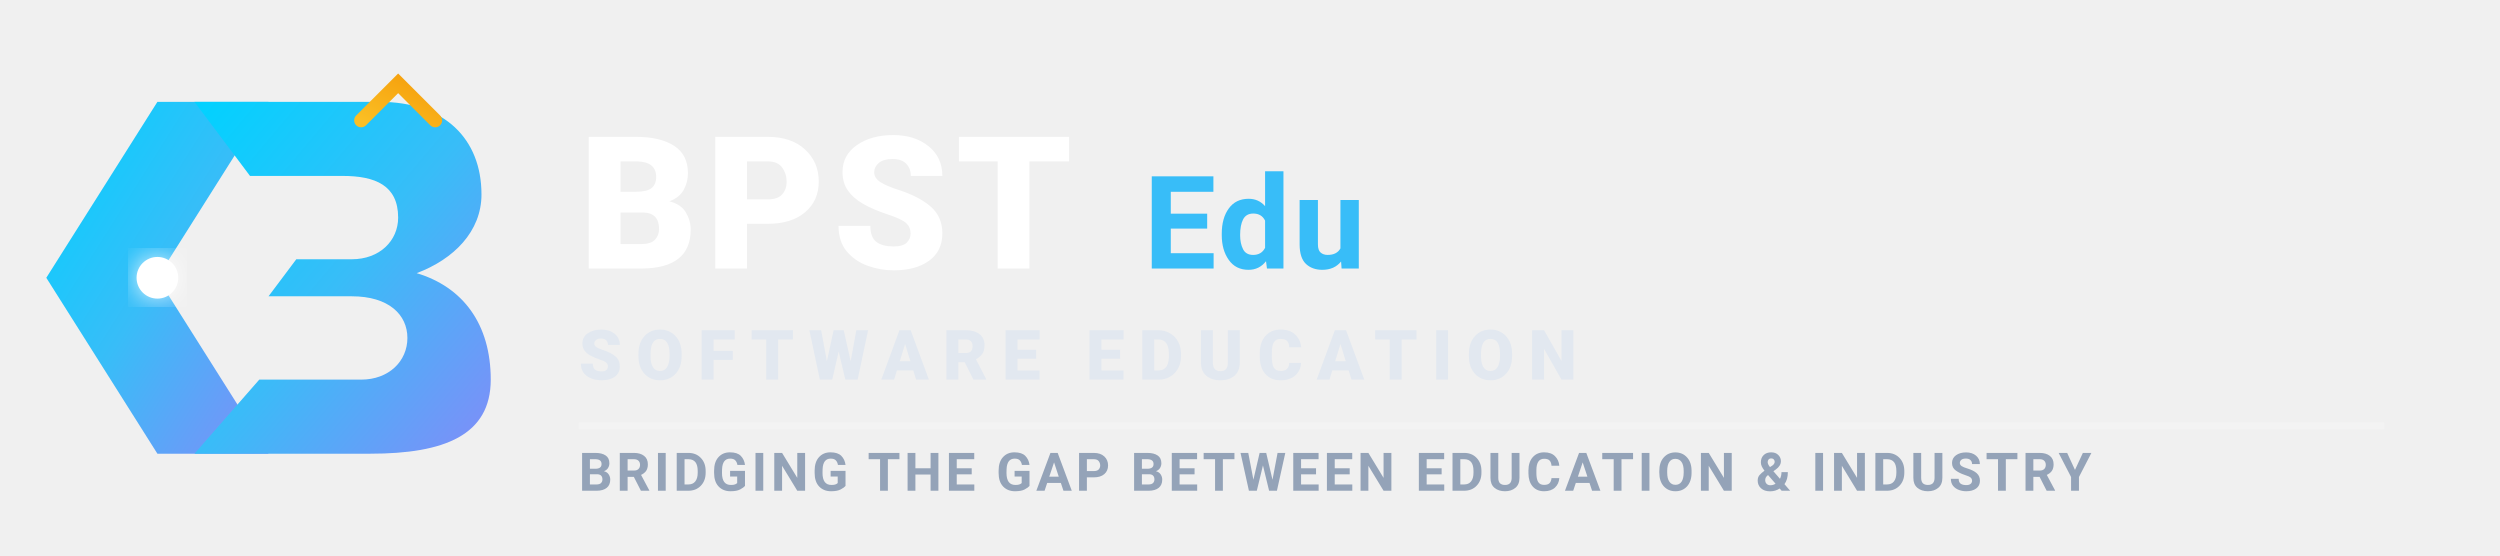
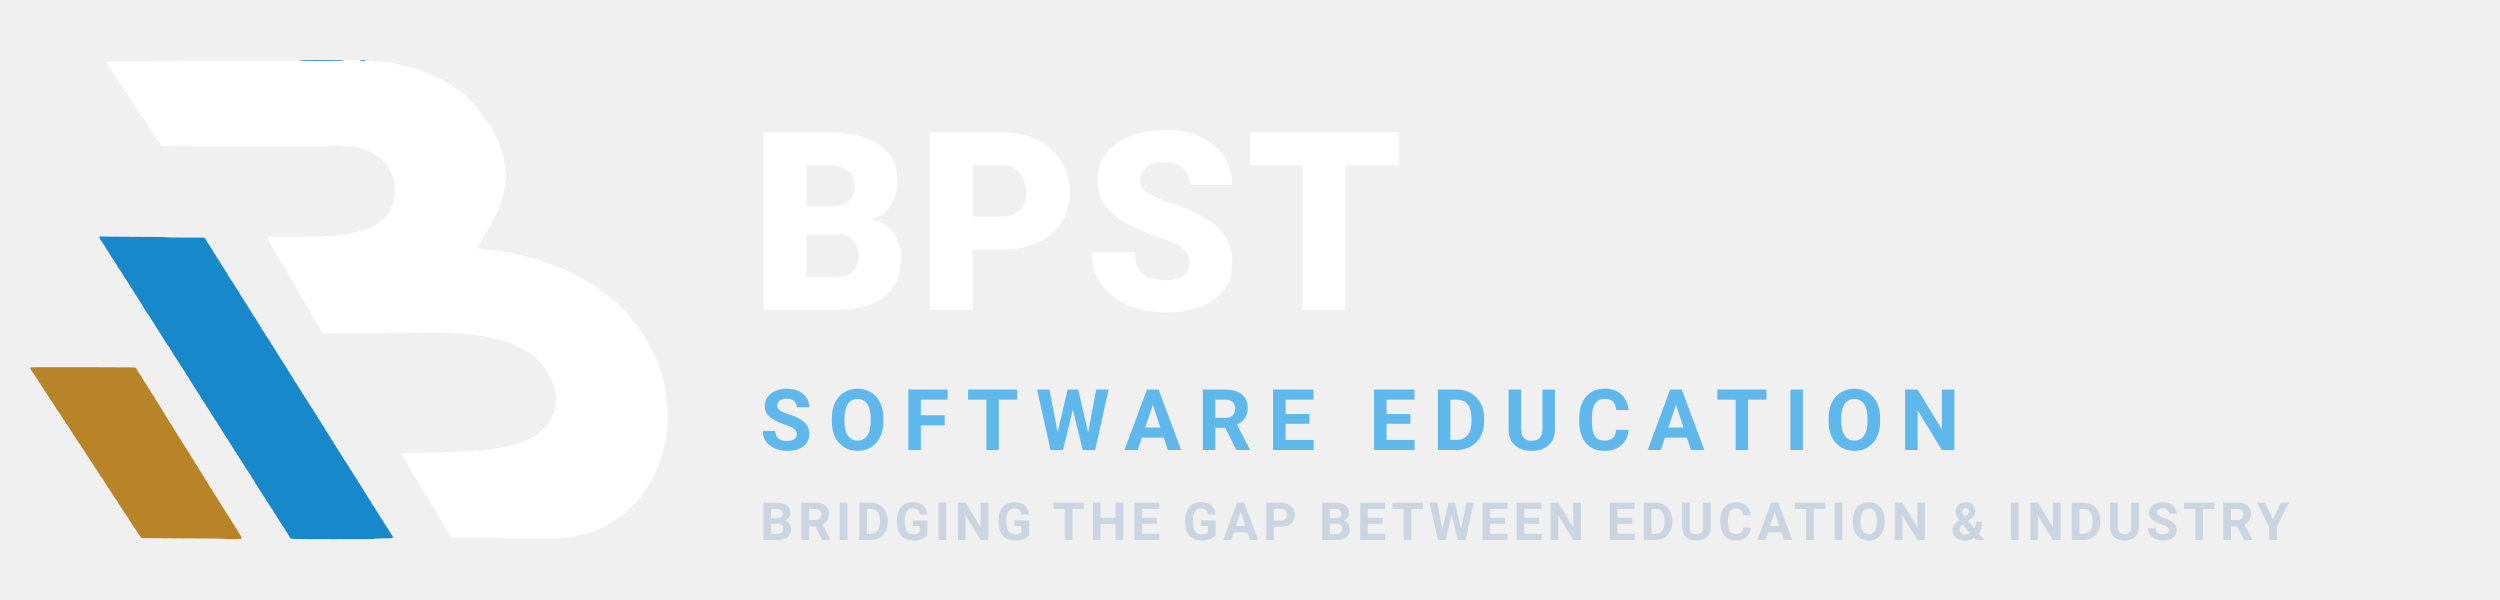
- <svg xmlns="http://www.w3.org/2000/svg" viewBox="0 0 540 120" width="100%" height="100%" aria-label="BPST Software Education Logo (Light)">
-   <defs>
-     <linearGradient id="bpstGradLight" x1="0%" y1="0%" x2="100%" y2="100%">
-       <stop offset="0%" stop-color="#00D2FF" />
-       <stop offset="50%" stop-color="#38BDF8" />
-       <stop offset="100%" stop-color="#818CF8" />
-     </linearGradient>
-     <linearGradient id="accentGradLight" x1="0%" y1="100%" x2="100%" y2="0%">
-       <stop offset="0%" stop-color="#FBBF24" />
-       <stop offset="100%" stop-color="#F59E0B" />
-     </linearGradient>
-     <filter id="subtleGlowLight" x="-20%" y="-20%" width="140%" height="140%">
-       <feGaussianBlur stdDeviation="3" result="blur" />
-       <feComposite in="SourceGraphic" in2="blur" operator="over" />
-     </filter>
-   </defs>
-   <g transform="translate(10, 12)">
-     <path d="M 0,48 L 24,10 L 48,10 L 24,48 L 48,86 L 24,86 Z" fill="url(#bpstGradLight)" />
-     <path d="M 32,10 L 72,10 C 86,10 94,18 94,30 C 94,38 88,44 80,47 C 90,50 96,58 96,70 C 96,82 86,86 70,86 L 32,86 L 46,70 L 68,70 C 74,70 78,66 78,61 C 78,56 74,52 66,52 L 48,52 L 54,44 L 66,44 C 72,44 76,40 76,35 C 76,28 71,26 64,26 L 44,26 Z" fill="url(#bpstGradLight)" />
-     <circle cx="24" cy="48" r="4.5" fill="#FFFFFF" filter="url(#subtleGlowLight)" />
-     <path d="M 68,14 L 76,6 L 84,14" stroke="url(#accentGradLight)" stroke-width="3" stroke-linecap="round" fill="none" />
+ <svg xmlns="http://www.w3.org/2000/svg" viewBox="0 0 500 120" role="img" aria-label="BPST Software Education">
+   <g transform="translate(6 12) scale(0.05333) translate(-87 0)">
+     <g transform="translate(0,1902) scale(1,-1)">
+       <path fill="#ffffff" d="M1264 1901 c-1 -2 -36 -2 -307 -2 -242 0 -305 0 -308 -1 -2 -1 -33 -2 -138 -2 -128 0 -136 -1 -137 -2 -1 -2 -1 -2 0 -4 0 -1 2 -3 3 -4 1 -2 3 -5 4 -6 1 -2 3 -5 4 -7 2 -2 4 -5 5 -7 1 -2 3 -5 5 -7 1 -2 3 -5 4 -6 1 -2 3 -5 4 -7 2 -2 4 -5 5 -7 1 -2 3 -5 5 -7 1 -2 3 -5 4 -6 1 -2 3 -5 4 -7 2 -2 4 -5 5 -7 1 -2 3 -5 5 -7 1 -2 3 -5 4 -6 1 -2 3 -5 4 -7 2 -2 4 -5 5 -7 1 -2 3 -5 5 -7 1 -2 3 -5 4 -6 1 -2 3 -5 4 -7 2 -2 4 -5 5 -7 1 -2 3 -5 5 -7 1 -2 3 -5 4 -6 1 -2 3 -5 4 -7 2 -2 4 -5 5 -7 1 -2 3 -5 5 -7 1 -2 3 -5 4 -6 1 -2 3 -5 4 -7 2 -2 4 -5 5 -7 1 -2 3 -5 5 -7 1 -2 3 -5 4 -6 1 -2 3 -5 4 -7 2 -2 4 -5 5 -7 1 -2 3 -5 5 -7 1 -2 3 -5 4 -6 1 -2 3 -5 4 -7 2 -2 4 -5 5 -7 1 -2 3 -5 5 -7 1 -2 3 -5 4 -6 1 -2 3 -5 4 -7 2 -2 4 -5 5 -7 1 -2 3 -5 5 -7 1 -2 3 -5 4 -6 1 -2 3 -5 4 -7 2 -2 4 -5 5 -7 2 -3 4 -6 5 -7 1 -2 3 -5 5 -7 l3 -3 307 -1 c272 0 307 0 310 1 4 3 53 3 57 1 2 -2 7 -2 21 -2 14 0 19 0 21 -1 1 -1 5 -2 8 -2 2 0 6 -1 7 -1 1 -1 4 -2 6 -2 2 0 5 -1 6 -1 1 -1 4 -2 6 -2 1 0 4 -1 6 -1 5 -2 10 -4 14 -5 5 -1 28 -14 31 -16 1 -2 4 -4 6 -5 2 -1 5 -3 6 -4 1 -2 4 -4 6 -5 4 -2 15 -13 15 -15 0 -1 3 -4 6 -7 3 -4 6 -8 8 -10 3 -6 13 -25 13 -26 0 -1 1 -5 3 -8 4 -10 5 -13 6 -19 0 -4 1 -7 2 -9 2 -3 1 -47 0 -50 -1 -1 -2 -5 -2 -7 0 -3 -1 -6 -1 -8 -2 -5 -4 -10 -5 -13 0 -2 -2 -6 -3 -9 -2 -3 -3 -6 -3 -7 0 -1 -1 -4 -7 -14 -2 -2 -4 -5 -7 -8 -2 -3 -4 -6 -4 -6 0 -2 -14 -16 -18 -18 -2 -1 -5 -3 -6 -4 -1 -2 -4 -4 -6 -5 -4 -2 -9 -6 -13 -9 -3 -2 -11 -6 -12 -6 -1 0 -6 -2 -10 -4 -5 -2 -10 -5 -11 -5 -4 -1 -9 -3 -14 -5 -2 0 -5 -1 -6 -1 -2 0 -5 -1 -6 -1 -1 -1 -4 -2 -6 -2 -2 0 -5 -1 -6 -1 -1 -1 -4 -2 -6 -2 -2 0 -5 -1 -6 -1 -1 -1 -5 -2 -7 -2 -3 0 -7 -1 -8 -1 -2 -1 -6 -2 -10 -2 -5 0 -9 -1 -11 -1 -2 -1 -6 -2 -13 -2 -8 0 -12 -1 -14 -1 -2 -2 -7 -2 -19 -2 -13 0 -18 0 -20 -1 -2 -2 -19 -2 -109 -2 -95 0 -106 0 -107 -2 -1 -1 -1 -3 4 -13 4 -6 7 -13 8 -14 4 -6 7 -10 12 -19 3 -5 5 -10 6 -11 1 0 3 -5 6 -10 3 -5 5 -10 6 -10 1 -1 3 -4 5 -8 1 -4 3 -7 4 -8 1 0 3 -5 6 -10 3 -5 5 -10 6 -10 1 -1 3 -4 5 -8 1 -4 3 -7 4 -8 1 0 3 -5 6 -10 3 -5 5 -10 6 -11 1 0 3 -5 6 -10 3 -5 5 -10 6 -10 1 -1 3 -4 5 -8 1 -4 3 -7 4 -7 1 -1 3 -4 5 -8 1 -4 3 -7 4 -8 1 0 3 -5 6 -10 3 -5 5 -10 6 -11 1 0 3 -5 6 -10 3 -5 5 -10 6 -11 1 0 3 -5 6 -10 5 -9 8 -13 12 -19 1 -1 4 -7 6 -12 3 -5 5 -9 6 -10 1 0 3 -5 6 -10 3 -5 5 -10 6 -10 1 -1 3 -4 5 -8 1 -4 3 -7 4 -8 1 0 4 -6 7 -13 4 -7 8 -14 9 -15 l3 -2 114 -1 c99 0 113 0 116 1 4 3 254 3 258 1 2 -2 7 -2 23 -2 15 0 20 0 22 -1 2 -1 6 -2 12 -2 6 0 10 -1 12 -1 2 -1 6 -2 12 -2 6 0 10 -1 12 -1 2 -1 6 -2 11 -2 4 0 8 -1 10 -1 1 -1 5 -2 9 -2 4 0 8 -1 9 -1 1 -1 4 -2 6 -2 2 0 5 -1 6 -1 1 -1 5 -2 7 -2 3 0 6 -1 8 -1 7 -3 11 -4 17 -5 3 0 7 -1 9 -2 2 -1 5 -2 7 -2 2 -1 5 -2 7 -3 2 -1 5 -2 7 -2 5 -1 9 -3 16 -6 3 -2 7 -3 8 -3 1 0 35 -17 35 -18 1 -1 4 -2 7 -4 4 -2 8 -4 9 -5 4 -3 9 -7 13 -9 4 -2 42 -40 42 -42 0 0 2 -3 4 -6 3 -3 5 -6 7 -8 4 -7 6 -10 7 -12 2 -2 17 -32 18 -35 0 -2 1 -5 2 -7 1 -2 2 -5 3 -7 0 -2 1 -5 2 -7 1 -2 2 -6 2 -8 0 -2 1 -5 2 -7 0 -1 1 -6 1 -11 0 -6 1 -10 2 -12 0 -1 1 -5 1 -7 0 -3 -1 -7 -1 -8 -1 -2 -2 -6 -2 -10 0 -5 -1 -9 -1 -11 -1 -1 -2 -4 -2 -6 0 -1 -1 -4 -1 -6 -2 -5 -4 -10 -5 -13 -1 -4 -13 -27 -16 -33 -2 -2 -5 -6 -8 -9 -2 -3 -5 -7 -6 -9 -1 -2 -3 -4 -5 -5 -2 0 -8 -6 -14 -11 -10 -10 -13 -12 -23 -17 -4 -2 -7 -4 -8 -5 0 -1 -22 -12 -24 -12 0 0 -4 -1 -7 -3 -3 -2 -7 -3 -7 -3 -1 0 -3 -1 -5 -1 -6 -3 -10 -4 -15 -5 -5 -1 -9 -2 -15 -5 -2 0 -5 -1 -6 -1 -2 0 -5 -1 -6 -1 -1 -1 -5 -2 -7 -2 -3 0 -7 -1 -8 -1 -1 -1 -5 -2 -9 -2 -4 0 -8 -1 -9 -1 -1 -1 -5 -2 -9 -2 -4 0 -8 -1 -9 -1 -1 -1 -5 -2 -9 -2 -4 0 -8 -1 -9 -1 -2 -1 -6 -2 -12 -2 -6 0 -10 -1 -12 -1 -2 -2 -7 -2 -18 -2 -11 0 -16 0 -18 -1 -2 -2 -7 -2 -22 -2 -16 0 -21 0 -23 -2 -2 -1 -9 -1 -34 -1 -26 0 -33 0 -35 -1 -2 -2 -13 -2 -67 -2 -55 0 -66 0 -68 -1 -2 -1 -6 -2 -13 -2 -11 0 -13 -1 -13 -4 0 -1 1 -2 2 -3 0 -1 3 -4 5 -8 1 -4 3 -7 4 -7 1 -1 3 -4 4 -8 2 -4 4 -7 5 -7 1 -1 3 -4 5 -8 1 -4 3 -7 4 -7 1 -1 3 -4 5 -8 1 -4 3 -7 4 -8 1 0 3 -3 5 -7 1 -4 3 -7 4 -8 1 0 3 -3 5 -7 1 -4 3 -7 4 -8 1 0 3 -3 5 -7 1 -4 3 -7 4 -8 1 0 3 -3 5 -7 1 -4 3 -7 4 -8 1 0 3 -3 5 -7 1 -4 3 -7 4 -7 1 -1 3 -4 4 -8 2 -4 4 -7 5 -7 1 -1 3 -4 5 -8 3 -6 6 -11 10 -16 1 -1 4 -7 6 -12 3 -5 5 -9 6 -9 1 -1 3 -4 5 -8 3 -6 6 -11 10 -16 1 -1 4 -7 6 -12 3 -5 5 -9 6 -9 1 -1 3 -4 5 -8 3 -6 6 -11 10 -16 1 -1 4 -7 6 -12 3 -5 5 -9 6 -9 1 -1 3 -4 5 -8 3 -7 7 -13 9 -14 1 -1 43 -1 95 -1 78 0 93 0 95 -1 2 -2 20 -2 119 -2 98 0 116 0 118 2 2 0 6 1 12 1 6 0 10 1 12 2 1 0 5 1 8 1 2 0 6 1 7 2 1 0 4 1 6 1 2 0 5 1 6 2 1 0 4 1 6 1 2 0 4 1 5 1 2 1 5 2 7 2 2 0 6 1 8 2 2 1 5 2 7 2 2 1 5 2 7 3 2 1 5 2 7 2 5 1 9 3 16 6 3 2 7 3 8 3 1 0 41 20 41 21 1 1 4 3 8 5 4 1 7 3 7 4 1 1 4 2 7 4 4 2 8 5 11 7 2 2 4 4 5 4 0 0 3 2 6 4 3 3 6 5 6 5 1 0 4 3 7 6 4 3 7 6 8 6 2 0 43 41 45 45 1 1 4 5 7 8 3 3 5 6 5 7 0 0 2 3 5 6 2 3 4 5 4 6 0 1 2 3 4 6 6 6 8 10 12 18 2 4 4 7 5 8 1 0 4 6 8 13 3 7 6 13 7 13 1 1 6 11 6 12 0 1 3 7 6 13 3 6 6 13 6 15 1 4 3 9 6 16 3 7 5 12 6 17 0 1 1 4 2 5 0 1 1 3 1 5 0 2 1 4 1 5 1 2 2 5 2 7 1 4 2 8 5 15 0 2 1 5 1 8 0 2 1 6 2 7 0 1 1 4 1 6 0 2 1 5 2 6 0 2 1 6 1 12 0 6 1 10 2 12 0 2 1 6 1 14 0 7 1 11 2 13 1 2 1 10 1 44 0 33 0 41 -1 43 -1 2 -2 6 -2 14 0 7 -1 11 -1 13 -1 2 -2 6 -2 12 0 6 -1 10 -1 12 -1 1 -2 5 -2 8 0 2 -1 6 -1 7 -1 1 -2 4 -2 6 0 2 -1 5 -1 6 -1 1 -2 4 -2 6 0 2 -1 5 -1 6 -1 1 -2 4 -2 6 0 2 -1 4 -1 5 -1 2 -2 5 -2 7 0 2 -1 6 -2 8 -1 2 -2 5 -2 7 -1 2 -2 5 -3 7 -1 2 -2 5 -2 7 -1 5 -3 9 -6 16 -2 3 -3 7 -3 8 0 0 -2 5 -4 10 -3 5 -5 10 -5 10 0 2 -20 42 -21 42 -1 1 -3 6 -6 11 -3 5 -5 10 -6 10 -1 1 -2 4 -4 7 -2 4 -5 8 -7 11 -2 2 -4 5 -5 7 -1 1 -3 5 -5 7 -2 2 -4 6 -5 7 -1 2 -3 5 -6 8 -2 3 -4 6 -4 6 0 1 -3 4 -6 8 -3 3 -6 6 -6 7 0 1 -3 4 -7 8 -4 4 -7 9 -8 11 -2 3 -52 53 -54 53 -1 0 -5 4 -10 9 -6 5 -10 9 -11 9 -1 0 -4 3 -7 6 -4 3 -7 6 -8 6 0 0 -3 2 -6 4 -3 3 -6 5 -8 7 -8 4 -10 6 -13 9 -2 1 -6 4 -9 6 -6 3 -11 6 -16 10 -1 1 -5 3 -8 5 -6 3 -11 6 -16 10 -1 1 -8 4 -14 7 -6 4 -13 7 -14 9 -2 1 -4 2 -5 2 -3 0 -16 7 -19 10 -2 1 -4 2 -5 2 -1 0 -8 3 -16 7 -8 4 -16 8 -17 8 -5 1 -10 3 -17 6 -3 2 -7 3 -7 3 -1 0 -5 1 -8 3 -7 3 -11 5 -16 6 -2 0 -5 1 -7 2 -2 1 -5 2 -7 3 -2 0 -5 1 -7 2 -2 1 -5 2 -6 2 -4 1 -10 3 -14 5 -2 0 -4 1 -6 1 -2 0 -4 1 -6 1 -6 3 -10 4 -15 5 -5 1 -9 2 -15 5 -2 0 -5 1 -8 1 -2 0 -6 1 -7 2 -1 0 -4 1 -6 1 -2 0 -5 1 -6 2 -1 0 -4 1 -6 1 -2 0 -5 1 -6 2 -1 0 -5 1 -7 1 -3 0 -7 1 -8 2 -1 0 -5 1 -7 1 -3 0 -7 1 -8 2 -1 0 -5 1 -9 1 -4 0 -8 1 -9 2 -1 0 -5 1 -9 1 -4 0 -8 1 -9 2 -1 0 -5 1 -9 1 -4 0 -8 1 -9 2 -2 0 -6 1 -12 1 -6 0 -10 1 -12 2 -2 1 -6 1 -16 1 -15 0 -17 1 -17 6 0 3 4 12 6 14 1 0 3 5 6 10 5 9 8 13 12 19 1 1 4 7 6 12 3 5 5 9 6 9 1 1 3 4 5 8 1 4 3 7 4 8 1 0 5 7 9 16 4 9 8 16 9 16 1 1 6 11 6 12 0 1 3 7 6 13 3 6 6 13 6 15 0 1 1 4 2 6 1 2 2 5 3 7 0 2 1 5 2 7 1 2 2 5 2 7 1 3 3 9 5 13 0 2 1 5 1 6 0 2 1 5 2 6 0 2 1 6 1 11 0 4 1 8 2 10 1 2 1 6 1 15 0 9 0 13 2 15 0 2 1 6 1 12 0 6 -1 10 -1 12 -2 2 -2 6 -2 15 0 9 0 13 -1 15 -1 2 -2 6 -2 11 0 4 -1 8 -1 10 -1 1 -2 4 -2 6 0 1 -1 4 -1 6 -2 4 -4 10 -5 14 -1 3 -3 9 -5 13 0 2 -1 4 -1 6 0 2 -2 7 -4 12 -3 5 -5 10 -5 10 0 2 -22 46 -24 49 -4 5 -7 10 -10 16 -2 3 -4 6 -5 7 -1 2 -3 5 -7 12 -2 2 -4 5 -7 8 -2 3 -4 5 -4 6 0 1 -2 3 -4 6 -3 3 -5 6 -5 6 0 1 -2 3 -4 5 -2 3 -4 6 -5 8 -2 3 -55 56 -57 56 0 0 -4 3 -7 6 -4 3 -7 6 -8 6 0 0 -3 2 -6 4 -3 3 -6 5 -8 6 -1 1 -5 3 -7 5 -2 2 -6 4 -7 5 -2 1 -4 2 -6 4 -1 1 -5 3 -9 5 -3 2 -6 3 -7 4 0 1 -52 27 -54 27 0 0 -4 1 -7 3 -3 2 -7 3 -8 3 0 0 -3 1 -6 3 -3 1 -7 3 -8 3 -2 0 -5 1 -7 2 -2 1 -5 2 -7 3 -2 0 -5 1 -7 2 -2 1 -5 2 -6 2 -4 1 -10 3 -14 5 -2 0 -5 1 -6 1 -2 0 -5 1 -6 2 -1 0 -4 1 -6 1 -2 0 -5 1 -6 2 -1 0 -5 1 -7 1 -3 0 -7 1 -8 2 -1 0 -4 1 -6 1 -2 0 -5 1 -6 2 -1 0 -5 1 -7 1 -3 0 -7 1 -8 2 -1 0 -5 1 -9 1 -4 0 -8 1 -9 2 -2 0 -6 1 -13 1 -8 0 -12 1 -14 2 -2 1 -6 1 -15 1 -8 0 -13 0 -15 2 -3 1 -9 1 -29 1 -21 0 -25 0 -26 2 -1 1 -6 1 -30 1 -25 0 -30 0 -31 -1z" />
+       <path fill="#1788ca" d="M1100 1901 c1 -2 11 -2 82 -2 71 0 81 0 82 2 1 1 -8 1 -82 1 -74 0 -83 0 -82 -1z M1325 1901 c1 -2 3 -2 10 -2 7 0 9 0 10 2 1 1 0 1 -10 1 -10 0 -11 0 -10 -1z M350 1240 c-3 -1 -4 -5 -1 -9 1 -2 4 -5 5 -7 1 -2 3 -5 5 -7 1 -2 3 -5 4 -6 1 -2 3 -5 4 -7 2 -2 4 -6 6 -9 2 -4 4 -8 5 -9 4 -5 7 -10 10 -16 2 -4 4 -7 5 -7 1 -1 2 -3 3 -5 1 -2 3 -5 5 -7 1 -2 3 -5 4 -6 1 -2 3 -5 4 -7 2 -2 5 -6 6 -10 2 -4 5 -8 7 -10 1 -2 3 -5 4 -6 1 -2 3 -5 4 -7 2 -2 5 -6 7 -10 1 -4 4 -8 6 -10 1 -2 3 -5 4 -6 1 -2 3 -5 4 -7 2 -2 5 -6 7 -10 1 -4 4 -8 6 -10 1 -2 3 -5 4 -6 1 -2 3 -5 4 -7 2 -2 5 -6 6 -10 4 -6 7 -11 11 -16 1 -1 3 -5 5 -8 2 -4 4 -8 6 -10 1 -2 3 -5 4 -6 1 -2 3 -5 4 -7 2 -2 5 -6 6 -10 2 -4 5 -8 7 -10 1 -2 3 -5 4 -6 1 -2 3 -5 4 -7 2 -2 4 -5 5 -7 1 -2 2 -4 3 -5 1 0 3 -3 5 -7 3 -6 6 -11 10 -16 1 -1 3 -5 5 -8 2 -4 4 -8 6 -10 1 -2 3 -5 4 -6 1 -2 3 -5 4 -7 2 -2 4 -5 5 -7 1 -2 2 -4 3 -5 1 0 2 -3 4 -6 2 -4 4 -8 5 -9 4 -5 7 -10 10 -16 2 -4 5 -8 7 -9 1 -1 4 -6 6 -9 1 -4 3 -7 4 -7 1 -1 3 -4 5 -8 1 -3 4 -8 6 -10 1 -2 3 -5 4 -6 1 -2 3 -5 4 -7 2 -2 4 -5 5 -7 1 -2 2 -4 3 -5 1 0 3 -3 5 -7 1 -3 4 -8 6 -10 1 -2 3 -5 4 -6 1 -2 3 -5 4 -7 2 -2 5 -6 7 -10 3 -6 6 -11 10 -16 1 -1 3 -5 5 -8 2 -4 4 -8 6 -10 1 -2 3 -5 4 -6 1 -2 3 -5 4 -7 2 -2 5 -6 7 -10 1 -4 4 -8 6 -10 1 -2 3 -5 4 -6 1 -2 3 -5 4 -7 2 -2 5 -6 7 -10 1 -4 4 -8 6 -10 1 -2 3 -5 4 -6 1 -2 3 -5 4 -7 2 -2 5 -6 7 -10 1 -4 4 -8 6 -10 1 -2 3 -5 4 -6 1 -2 3 -5 4 -7 2 -2 5 -6 7 -10 1 -4 4 -8 6 -10 1 -2 3 -5 4 -6 1 -2 3 -5 4 -7 2 -2 5 -6 7 -10 3 -6 6 -11 10 -16 1 -1 3 -5 5 -8 2 -4 4 -8 6 -10 1 -2 3 -5 4 -6 1 -2 3 -5 4 -7 2 -2 4 -5 5 -7 1 -2 2 -4 3 -5 1 0 3 -3 5 -7 3 -6 6 -11 10 -16 1 -1 3 -5 5 -9 2 -3 3 -6 4 -6 1 -1 2 -3 3 -5 1 -2 3 -5 5 -7 1 -2 3 -5 4 -6 1 -2 3 -5 4 -7 2 -2 5 -6 6 -10 4 -6 7 -11 11 -16 1 -1 3 -5 5 -8 2 -4 4 -8 6 -10 1 -2 3 -5 4 -6 1 -2 3 -5 4 -7 2 -2 4 -5 5 -7 1 -2 2 -4 3 -5 1 0 3 -3 5 -7 3 -6 6 -11 10 -16 1 -1 3 -5 5 -8 3 -6 6 -11 10 -16 1 -1 3 -5 5 -8 2 -4 4 -8 6 -10 1 -2 3 -5 4 -6 1 -2 3 -5 4 -7 2 -2 4 -5 5 -7 1 -2 2 -4 3 -5 1 0 3 -3 5 -7 1 -3 4 -8 6 -10 1 -2 3 -5 4 -6 1 -2 3 -5 4 -7 2 -2 4 -5 5 -7 1 -2 2 -4 3 -5 1 0 3 -3 5 -7 3 -6 6 -11 10 -16 1 -1 3 -5 5 -8 2 -4 4 -8 6 -10 1 -2 3 -5 4 -6 1 -2 3 -5 4 -7 2 -2 4 -5 5 -7 1 -2 2 -4 3 -5 1 0 3 -3 5 -7 3 -6 6 -11 10 -16 1 -1 3 -5 5 -8 3 -6 5 -9 9 -15 2 -2 3 -3 156 -3 122 0 155 0 156 1 2 1 12 2 36 2 31 0 34 1 35 2 2 2 0 7 -4 12 -4 5 -7 10 -10 16 -2 4 -5 8 -7 10 -1 2 -3 5 -4 7 -1 1 -3 4 -4 6 -2 2 -5 7 -6 10 -2 4 -4 7 -5 8 -1 0 -3 3 -5 7 -1 3 -4 8 -6 10 -1 2 -3 5 -4 7 -1 1 -3 4 -4 6 -2 2 -5 6 -6 10 -4 6 -7 11 -11 16 -1 1 -3 5 -5 9 -3 5 -6 10 -10 15 -1 1 -3 5 -5 9 -3 5 -6 10 -10 15 -1 1 -3 5 -5 9 -2 3 -4 7 -6 9 -1 2 -3 5 -4 7 -1 1 -3 4 -4 6 -2 2 -5 6 -6 10 -2 4 -5 8 -7 10 -1 2 -3 5 -4 7 -1 1 -3 4 -4 6 -2 2 -5 7 -6 10 -2 4 -4 7 -5 7 -1 1 -3 4 -5 8 -1 3 -4 8 -6 10 -1 2 -3 5 -4 7 -1 1 -3 4 -4 6 -2 2 -4 5 -5 7 -1 2 -2 4 -3 5 -1 0 -3 3 -5 7 -3 6 -6 11 -10 16 -1 1 -3 5 -5 9 -2 3 -4 7 -6 9 -1 2 -3 5 -4 7 -1 1 -3 4 -4 6 -2 2 -5 7 -6 10 -2 4 -4 7 -5 7 -1 1 -3 4 -5 8 -1 3 -4 8 -6 10 -1 2 -3 5 -4 7 -1 1 -3 4 -4 6 -2 2 -4 6 -6 10 -2 3 -4 7 -5 8 -4 5 -7 10 -10 16 -2 3 -4 7 -5 8 -4 5 -7 10 -10 16 -2 3 -4 7 -5 8 -4 5 -7 10 -10 16 -2 4 -5 8 -7 10 -1 2 -3 5 -4 7 -1 1 -3 4 -4 6 -2 2 -5 6 -6 10 -2 4 -5 8 -7 10 -1 2 -3 5 -4 7 -1 1 -3 4 -4 6 -2 2 -5 6 -6 10 -4 6 -7 11 -11 16 -1 1 -3 5 -5 9 -3 5 -6 10 -10 15 -1 1 -3 5 -5 9 -3 5 -6 10 -10 15 -1 1 -3 5 -5 9 -2 3 -4 7 -6 9 -1 2 -3 5 -4 7 -1 1 -3 4 -4 6 -2 2 -5 6 -6 10 -4 6 -7 11 -11 16 -1 1 -3 5 -5 9 -3 5 -6 10 -10 15 -1 1 -3 5 -5 9 -2 3 -4 7 -6 9 -1 2 -3 5 -4 7 -1 1 -3 4 -4 6 -2 2 -5 6 -6 10 -2 4 -5 8 -7 10 -1 2 -3 5 -4 7 -1 1 -3 4 -4 6 -2 2 -5 6 -6 10 -4 6 -7 11 -11 16 -1 1 -3 5 -5 9 -2 3 -3 6 -4 7 -1 0 -3 3 -5 7 -1 3 -4 8 -6 10 -1 2 -3 5 -4 7 -1 1 -3 4 -4 6 -2 2 -4 5 -5 7 -1 2 -2 4 -3 5 -1 0 -2 3 -4 6 -2 4 -4 8 -5 9 -4 5 -7 10 -10 16 -2 3 -4 7 -5 8 -4 5 -7 10 -10 16 -2 3 -4 7 -5 8 -4 5 -7 10 -10 16 -2 3 -4 7 -5 8 -4 5 -7 10 -11 16 -1 4 -4 8 -6 10 -1 2 -3 5 -4 7 -1 1 -3 4 -4 6 -2 2 -4 5 -5 7 -1 2 -2 4 -3 5 -1 0 -2 3 -4 6 -2 4 -4 8 -5 9 -4 5 -7 10 -10 16 -2 4 -4 7 -5 8 -1 0 -3 3 -5 7 -1 3 -4 8 -6 10 -1 2 -3 5 -4 7 -1 1 -3 4 -4 6 -2 2 -5 6 -6 10 -2 4 -5 8 -7 10 -1 2 -3 5 -4 7 -1 1 -3 4 -4 6 -2 2 -4 6 -6 10 -2 3 -4 7 -5 8 -4 5 -7 10 -10 16 -2 4 -5 8 -6 9 l-3 3 -74 0 c-46 0 -74 1 -75 2 -1 0 -42 1 -115 1 -63 0 -117 1 -119 1 -2 1 -6 1 -7 0z" />
+       <path fill="#b98428" d="M89 749 c-1 -1 -1 -3 -1 -4 1 -2 2 -4 8 -13 1 -2 3 -5 5 -7 1 -2 3 -5 4 -6 1 -2 3 -5 4 -7 2 -2 4 -5 5 -7 2 -3 4 -6 5 -7 1 -2 2 -4 4 -6 1 -1 3 -5 5 -8 2 -4 4 -8 6 -10 1 -2 3 -5 4 -6 1 -2 3 -5 4 -7 2 -2 4 -5 5 -7 1 -2 3 -5 5 -7 1 -2 3 -5 4 -6 1 -2 3 -5 4 -7 2 -2 4 -5 5 -7 1 -2 3 -5 5 -7 1 -2 3 -5 4 -6 1 -2 3 -5 4 -7 2 -2 5 -7 6 -10 2 -4 4 -7 5 -7 1 -1 2 -3 3 -5 2 -3 3 -5 9 -13 1 -2 3 -5 4 -7 2 -2 4 -5 5 -7 1 -2 3 -5 5 -7 1 -2 3 -5 4 -6 1 -2 3 -5 4 -7 2 -2 4 -5 5 -7 1 -2 3 -5 5 -7 1 -2 3 -5 4 -6 1 -2 3 -5 4 -7 2 -2 5 -6 6 -10 2 -4 5 -8 7 -10 1 -2 3 -5 4 -6 1 -2 3 -5 4 -7 2 -2 4 -5 5 -7 1 -2 3 -5 5 -7 1 -2 3 -5 4 -6 6 -9 7 -11 9 -14 1 -2 2 -4 3 -5 1 0 3 -3 5 -7 4 -8 7 -12 11 -17 2 -3 5 -7 7 -10 2 -4 4 -8 6 -10 1 -2 3 -5 4 -6 1 -2 3 -5 4 -7 2 -2 4 -5 5 -7 1 -2 3 -5 5 -7 1 -2 3 -5 4 -6 1 -2 3 -5 4 -7 2 -2 4 -6 6 -10 2 -4 5 -8 7 -9 1 -1 4 -5 6 -9 2 -4 4 -8 6 -10 1 -2 3 -5 4 -6 1 -2 3 -5 4 -7 2 -2 4 -5 5 -7 1 -2 3 -5 5 -7 1 -2 3 -5 4 -6 1 -2 3 -5 4 -7 2 -2 4 -6 6 -9 2 -4 5 -8 7 -11 4 -5 7 -8 11 -17 2 -4 5 -8 7 -10 1 -2 3 -5 4 -6 1 -2 3 -5 4 -7 2 -2 4 -5 5 -7 1 -2 3 -5 5 -7 1 -2 3 -5 4 -6 1 -2 3 -5 4 -7 2 -2 5 -6 7 -10 1 -4 4 -8 6 -10 1 -2 3 -5 4 -6 1 -2 3 -5 4 -7 2 -2 4 -5 5 -7 1 -2 3 -5 5 -7 1 -2 3 -5 4 -6 1 -2 3 -5 4 -7 2 -2 4 -5 5 -7 2 -3 4 -6 5 -7 1 -2 2 -4 3 -5 l2 -2 155 -1 c122 0 155 -1 157 -2 4 -2 62 -1 63 1 2 2 -3 12 -7 18 -4 5 -7 10 -10 16 -2 4 -4 7 -5 8 -1 0 -3 3 -5 7 -1 3 -4 8 -6 10 -1 2 -3 5 -4 7 -1 1 -3 4 -4 6 -2 2 -5 6 -6 10 -4 6 -7 11 -11 16 -1 1 -3 5 -5 9 -3 5 -6 10 -10 15 -1 1 -3 5 -5 9 -3 5 -6 10 -10 15 -1 1 -3 5 -5 9 -3 5 -6 10 -10 15 -1 1 -3 5 -5 9 -3 5 -6 10 -10 15 -1 1 -3 5 -5 9 -3 5 -6 10 -10 15 -1 1 -3 5 -5 9 -2 3 -3 6 -4 7 -1 0 -3 3 -5 7 -3 6 -6 11 -10 16 -1 1 -3 5 -5 9 -3 5 -6 10 -10 15 -1 1 -3 5 -5 9 -3 5 -6 10 -10 15 -1 1 -3 5 -5 9 -3 5 -6 10 -10 15 -1 1 -3 5 -5 9 -2 3 -4 7 -6 9 -1 2 -3 5 -4 7 -1 1 -3 4 -4 6 -2 2 -5 6 -6 10 -4 6 -7 11 -11 16 -1 1 -3 5 -5 9 -2 3 -3 6 -4 7 -1 0 -3 3 -5 7 -1 3 -4 8 -6 10 -1 2 -3 5 -4 7 -1 1 -3 4 -4 6 -2 2 -4 6 -6 10 -2 3 -4 7 -5 8 -4 5 -7 10 -10 16 -2 4 -4 7 -5 7 -1 1 -2 4 -4 7 -2 4 -4 8 -5 9 -4 5 -7 10 -10 16 -2 3 -4 7 -5 8 -4 5 -7 10 -10 16 -2 3 -4 7 -5 8 -4 5 -7 10 -10 16 -2 3 -4 7 -5 8 -4 5 -7 10 -10 16 -2 4 -4 7 -5 7 -1 1 -3 4 -5 8 -1 3 -4 8 -6 10 -1 2 -3 5 -4 7 -1 1 -3 4 -4 6 -2 2 -5 6 -7 10 -3 6 -5 9 -9 16 -2 1 -3 2 -198 2 -173 0 -196 0 -197 -1z" />
+     </g>
  </g>
-   <g transform="translate(125, 20)">
-     <text x="0" y="38" font-family="'Plus Jakarta Sans', -apple-system, BlinkMacSystemFont, 'Segoe UI', Roboto, sans-serif" font-weight="900" font-size="40" letter-spacing="1.5" fill="#FFFFFF">BPST</text>
-     <text x="122" y="38" font-family="'Plus Jakarta Sans', -apple-system, BlinkMacSystemFont, 'Segoe UI', Roboto, sans-serif" font-weight="700" font-size="28" letter-spacing="0.5" fill="#38BDF8">Edu</text>
-     <text x="0" y="62" font-family="'Plus Jakarta Sans', -apple-system, BlinkMacSystemFont, 'Segoe UI', Roboto, sans-serif" font-weight="800" font-size="15" letter-spacing="3" fill="#E2E8F0">SOFTWARE EDUCATION</text>
-     <line x1="0" y1="72" x2="390" y2="72" stroke="rgba(255,255,255,0.2)" stroke-width="1.5" />
-     <line x1="0" y1="72" x2="90" y2="72" stroke="url(#bpstGradLight)" stroke-width="2.5" />
-     <text x="0" y="86" font-family="'Plus Jakarta Sans', -apple-system, BlinkMacSystemFont, 'Segoe UI', Roboto, sans-serif" font-weight="600" font-size="11.5" letter-spacing="0.8" fill="#94A3B8">BRIDGING THE GAP BETWEEN EDUCATION &amp; INDUSTRY</text>
+   <g font-family="'Plus Jakarta Sans', -apple-system, BlinkMacSystemFont, 'Segoe UI', Roboto, Arial, sans-serif">
+     <text x="150" y="62" font-size="50" font-weight="800" letter-spacing="1" fill="#ffffff">BPST</text>
+     <text x="152" y="90" font-size="17" font-weight="700" letter-spacing="3.2" fill="#5fb8ec">SOFTWARE EDUCATION</text>
+     <text x="152" y="108" font-size="10.5" font-weight="600" letter-spacing="0.9" fill="#cbd5e1">BRIDGING THE GAP BETWEEN EDUCATION &amp; INDUSTRY</text>
  </g>
</svg>
